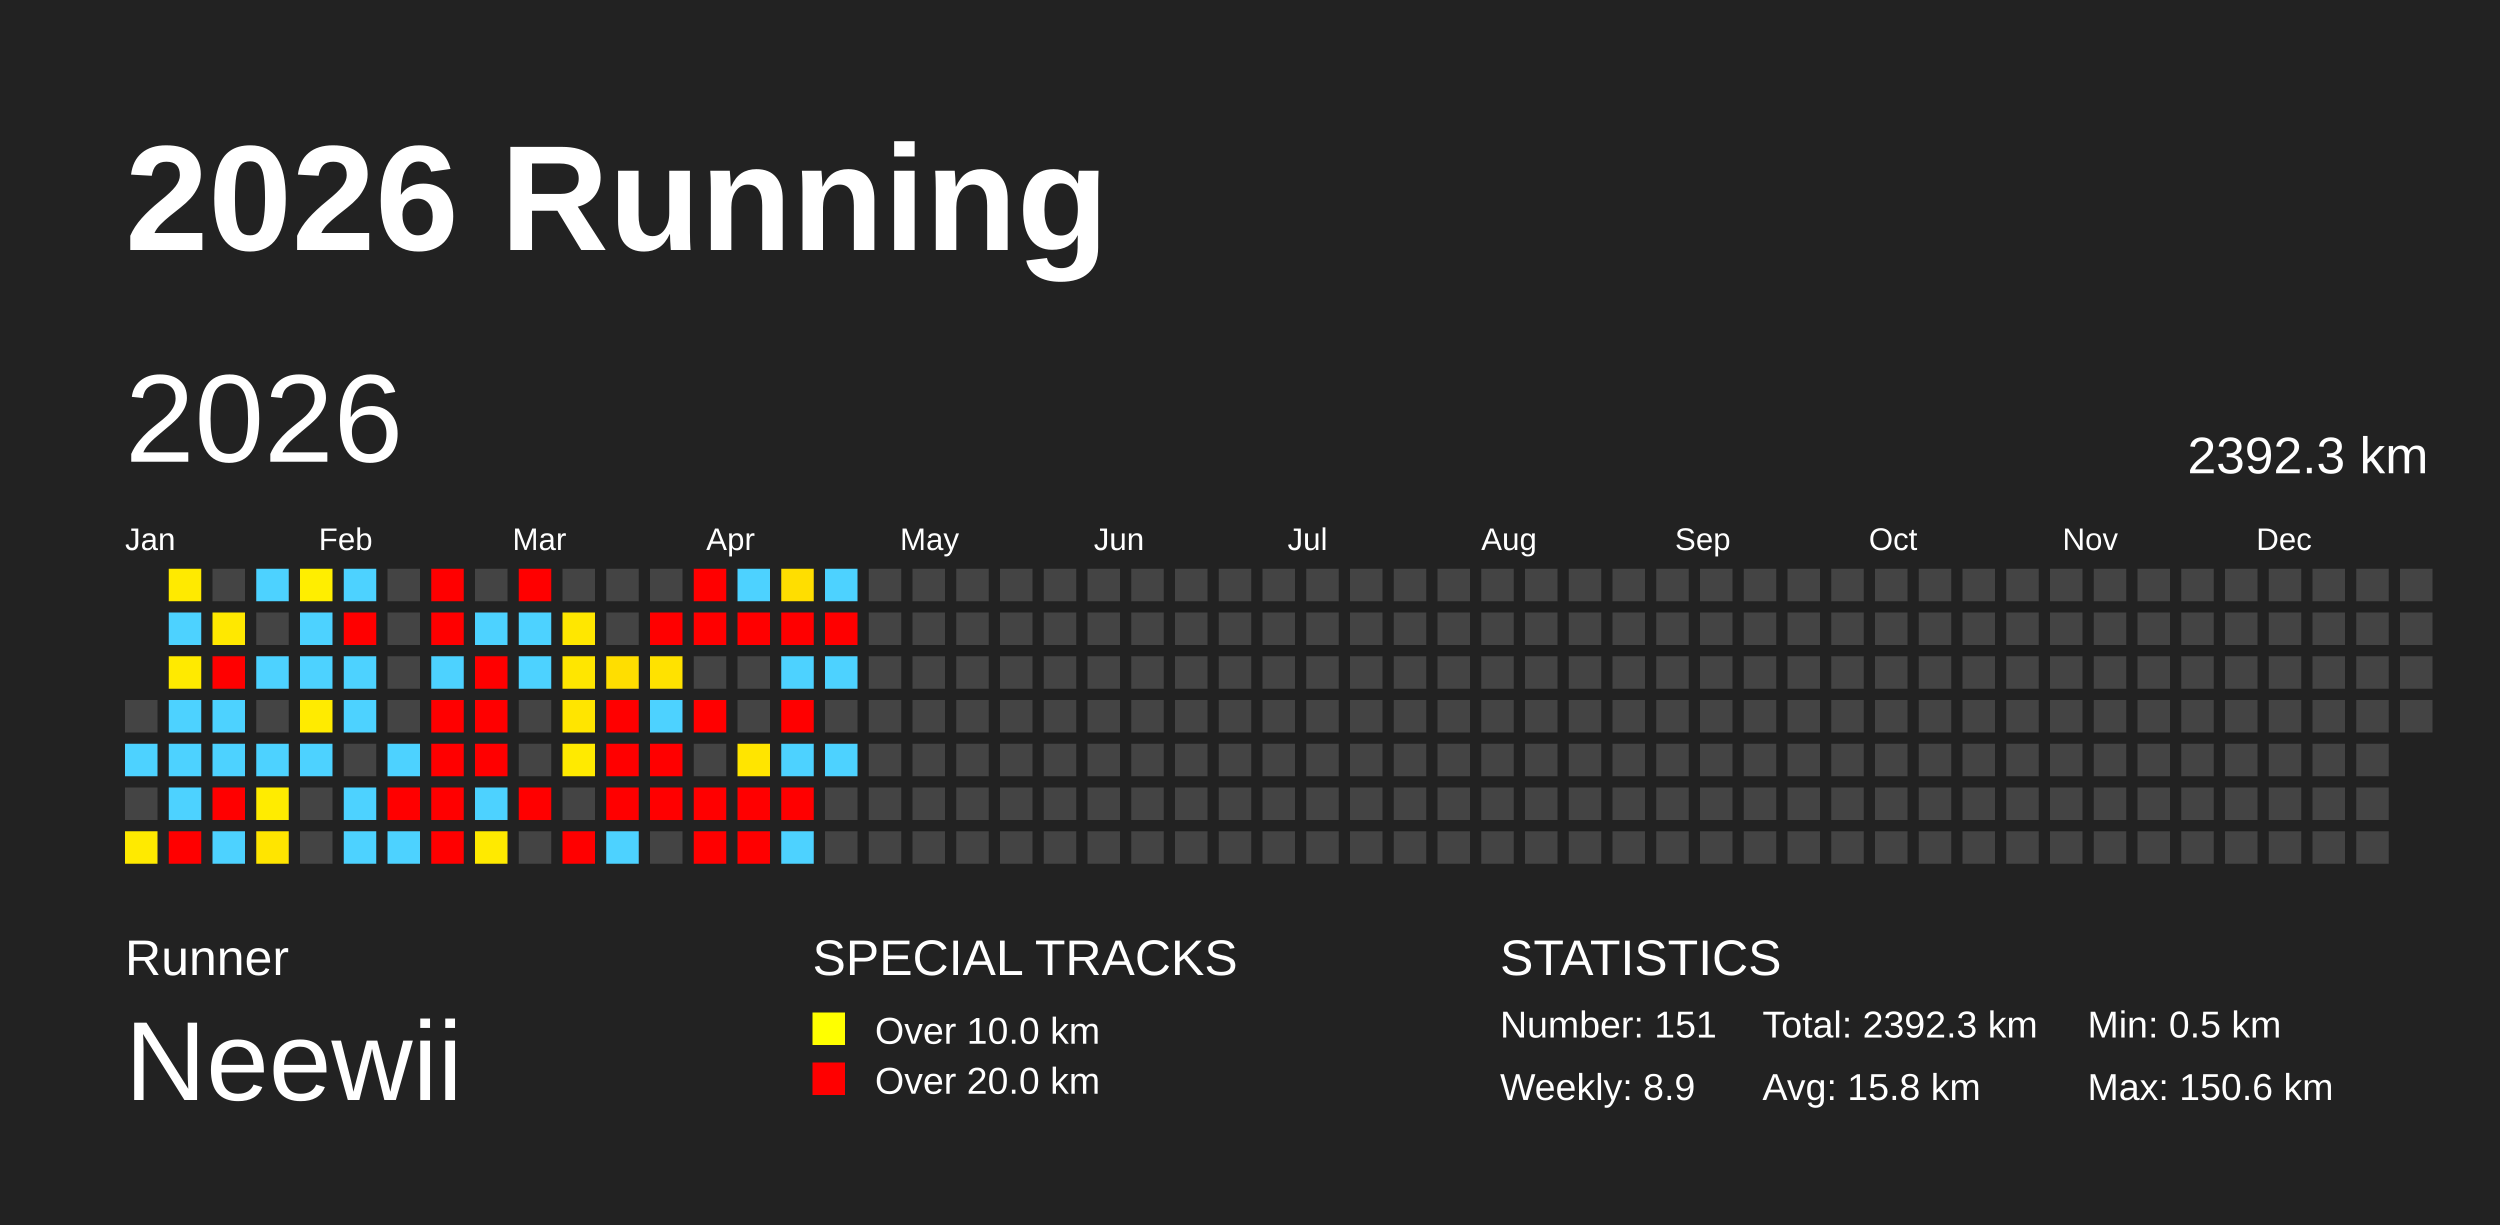
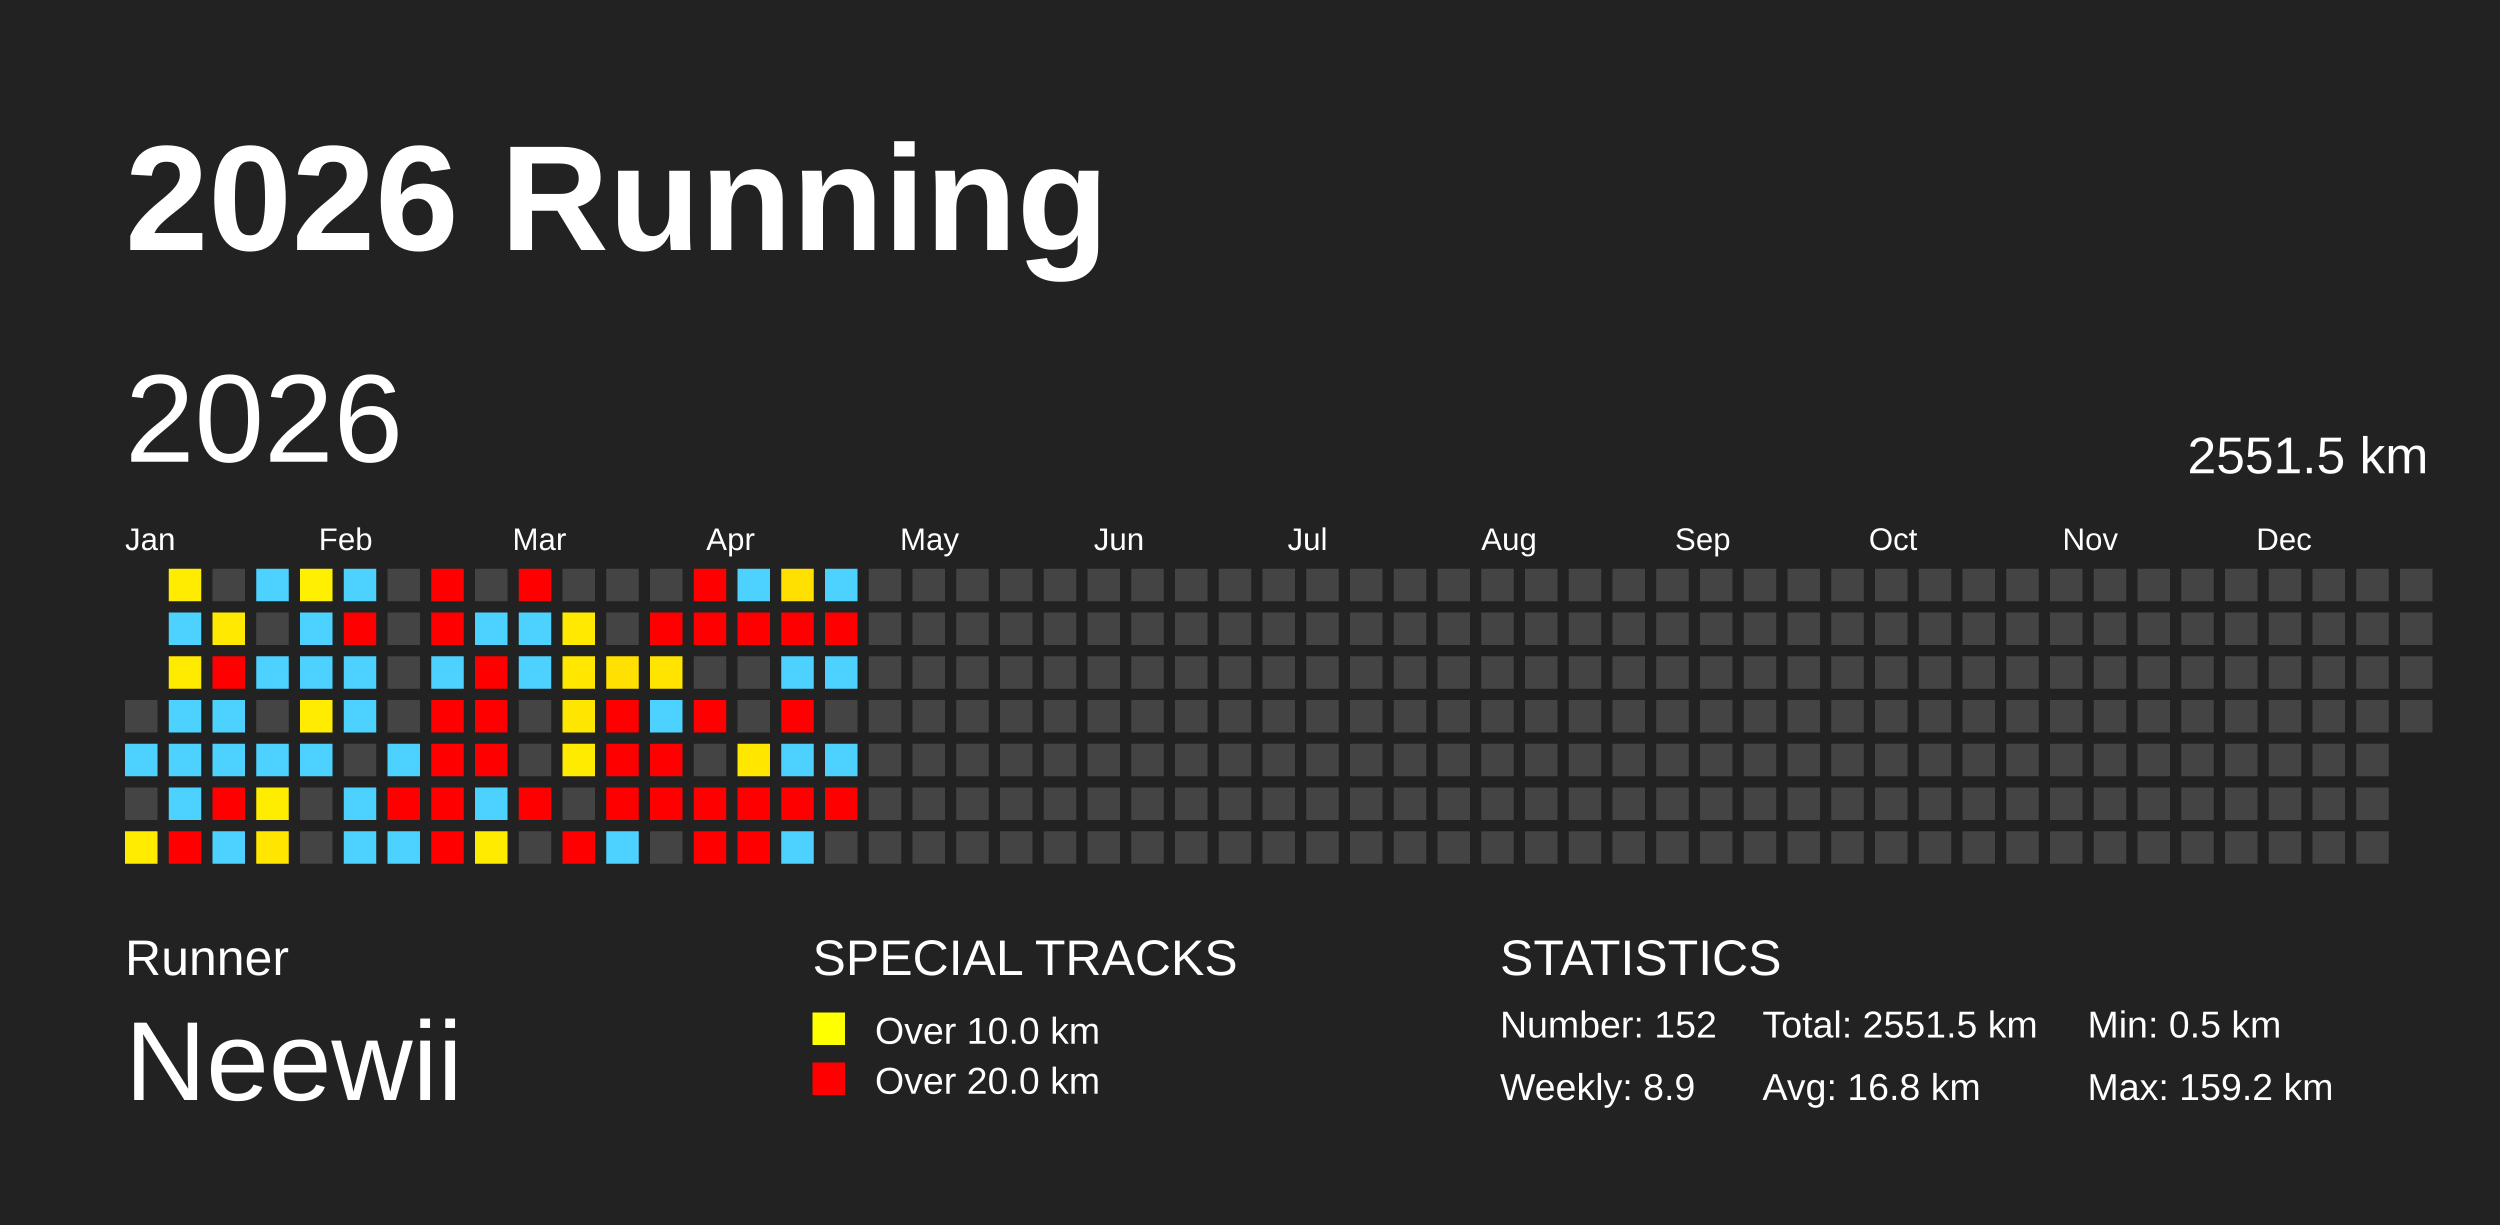
<svg xmlns="http://www.w3.org/2000/svg" baseProfile="full" height="98mm" version="1.1" viewBox="0,0,200,98" width="200mm">
  <defs />
  <rect fill="#222222" height="98" width="200" x="0" y="0" />
  <text fill="#FFFFFF" style="font-size:12px; font-family:Arial; font-weight:bold;" x="10" y="20">2026 Running</text>
  <text fill="#FFFFFF" style="font-size:4px; font-family:Arial" x="10" y="78">Runner</text>
  <text fill="#FFFFFF" style="font-size:9px; font-family:Arial" x="10" y="88">Neewii</text>
  <text fill="#FFFFFF" style="font-size:4px; font-family:Arial" x="65" y="78">SPECIAL TRACKS</text>
  <rect fill="yellow" height="2.6" width="2.6" x="65" y="81" />
  <text fill="#FFFFFF" style="font-size:3px; font-family:Arial" x="70" y="83.5">Over 10.0 km</text>
  <rect fill="red" height="2.6" width="2.6" x="65" y="85" />
  <text fill="#FFFFFF" style="font-size:3px; font-family:Arial" x="70" y="87.5">Over 20.0 km</text>
  <text fill="#FFFFFF" style="font-size:4px; font-family:Arial" x="120" y="78">STATISTICS</text>
-   <text fill="#FFFFFF" style="font-size:3px; font-family:Arial" x="120" y="83">Number: 151</text>
+   <text fill="#FFFFFF" style="font-size:3px; font-family:Arial" x="120" y="83">Number: 152</text>
  <text fill="#FFFFFF" style="font-size:3px; font-family:Arial" x="120" y="88">Weekly: 8.9</text>
-   <text fill="#FFFFFF" style="font-size:3px; font-family:Arial" x="141" y="83">Total: 2392.3 km</text>
-   <text fill="#FFFFFF" style="font-size:3px; font-family:Arial" x="141" y="88">Avg: 15.8 km</text>
+   <text fill="#FFFFFF" style="font-size:3px; font-family:Arial" x="141" y="83">Total: 2551.5 km</text>
+   <text fill="#FFFFFF" style="font-size:3px; font-family:Arial" x="141" y="88">Avg: 16.8 km</text>
  <text fill="#FFFFFF" style="font-size:3px; font-family:Arial" x="167" y="83">Min: 0.5 km</text>
-   <text fill="#FFFFFF" style="font-size:3px; font-family:Arial" x="167" y="88">Max: 150.6 km</text>
+   <text fill="#FFFFFF" style="font-size:3px; font-family:Arial" x="167" y="88">Max: 159.2 km</text>
  <text dominant-baseline="hanging" fill="#FFFFFF" style="font-size:10.0px; font-family:Arial;" x="10" y="30">2026</text>
-   <text dominant-baseline="hanging" fill="#FFFFFF" style="font-size:4.125px; font-family:Arial;" x="175" y="35">2392.3 km</text>
+   <text dominant-baseline="hanging" fill="#FFFFFF" style="font-size:4.125px; font-family:Arial;" x="175" y="35">2551.5 km</text>
  <text fill="#FFFFFF" style="font-size:2.5px; font-family:Arial" x="10.0" y="44">Jan</text>
  <text fill="#FFFFFF" style="font-size:2.5px; font-family:Arial" x="25.5" y="44">Feb</text>
  <text fill="#FFFFFF" style="font-size:2.5px; font-family:Arial" x="41.0" y="44">Mar</text>
  <text fill="#FFFFFF" style="font-size:2.5px; font-family:Arial" x="56.5" y="44">Apr</text>
  <text fill="#FFFFFF" style="font-size:2.5px; font-family:Arial" x="72.0" y="44">May</text>
  <text fill="#FFFFFF" style="font-size:2.5px; font-family:Arial" x="87.5" y="44">Jun</text>
  <text fill="#FFFFFF" style="font-size:2.5px; font-family:Arial" x="103.0" y="44">Jul</text>
  <text fill="#FFFFFF" style="font-size:2.5px; font-family:Arial" x="118.5" y="44">Aug</text>
  <text fill="#FFFFFF" style="font-size:2.5px; font-family:Arial" x="134.0" y="44">Sep</text>
  <text fill="#FFFFFF" style="font-size:2.5px; font-family:Arial" x="149.5" y="44">Oct</text>
  <text fill="#FFFFFF" style="font-size:2.5px; font-family:Arial" x="165.0" y="44">Nov</text>
  <text fill="#FFFFFF" style="font-size:2.5px; font-family:Arial" x="180.5" y="44">Dec</text>
  <rect fill="#444444" height="2.6" width="2.6" x="10.0" y="56.0" />
  <rect fill="#4dd2ff" height="2.6" width="2.6" x="10.0" y="59.5" />
  <rect fill="#444444" height="2.6" width="2.6" x="10.0" y="63.0" />
-   <rect fill="#ffea00" height="2.6" width="2.6" x="10.0" y="66.5" />
-   <rect fill="#ffea00" height="2.6" width="2.6" x="13.5" y="45.5" />
+   <rect fill="#ffec00" height="2.6" width="2.6" x="10.0" y="66.5" />
+   <rect fill="#ffec00" height="2.6" width="2.6" x="13.5" y="45.5" />
  <rect fill="#4dd2ff" height="2.6" width="2.6" x="13.5" y="49.0" />
-   <rect fill="#ffea00" height="2.6" width="2.6" x="13.5" y="52.5" />
+   <rect fill="#ffeb00" height="2.6" width="2.6" x="13.5" y="52.5" />
  <rect fill="#4dd2ff" height="2.6" width="2.6" x="13.5" y="56.0" />
  <rect fill="#4dd2ff" height="2.6" width="2.6" x="13.5" y="59.5" />
  <rect fill="#4dd2ff" height="2.6" width="2.6" x="13.5" y="63.0" />
  <rect fill="red" height="2.6" width="2.6" x="13.5" y="66.5" />
  <rect fill="#444444" height="2.6" width="2.6" x="17.0" y="45.5" />
-   <rect fill="#ffe800" height="2.6" width="2.6" x="17.0" y="49.0" />
+   <rect fill="#ffe900" height="2.6" width="2.6" x="17.0" y="49.0" />
  <rect fill="red" height="2.6" width="2.6" x="17.0" y="52.5" />
  <rect fill="#4dd2ff" height="2.6" width="2.6" x="17.0" y="56.0" />
  <rect fill="#4dd2ff" height="2.6" width="2.6" x="17.0" y="59.5" />
  <rect fill="red" height="2.6" width="2.6" x="17.0" y="63.0" />
  <rect fill="#4dd2ff" height="2.6" width="2.6" x="17.0" y="66.5" />
  <rect fill="#4dd2ff" height="2.6" width="2.6" x="20.5" y="45.5" />
  <rect fill="#444444" height="2.6" width="2.6" x="20.5" y="49.0" />
  <rect fill="#4dd2ff" height="2.6" width="2.6" x="20.5" y="52.5" />
  <rect fill="#444444" height="2.6" width="2.6" x="20.5" y="56.0" />
  <rect fill="#4dd2ff" height="2.6" width="2.6" x="20.5" y="59.5" />
-   <rect fill="#ffec00" height="2.6" width="2.6" x="20.5" y="63.0" />
-   <rect fill="#ffe500" height="2.6" width="2.6" x="20.5" y="66.5" />
-   <rect fill="#ffee00" height="2.6" width="2.6" x="24.0" y="45.5" />
+   <rect fill="#ffed00" height="2.6" width="2.6" x="20.5" y="63.0" />
+   <rect fill="#ffe600" height="2.6" width="2.6" x="20.5" y="66.5" />
+   <rect fill="#ffef00" height="2.6" width="2.6" x="24.0" y="45.5" />
  <rect fill="#4dd2ff" height="2.6" width="2.6" x="24.0" y="49.0" />
  <rect fill="#4dd2ff" height="2.6" width="2.6" x="24.0" y="52.5" />
-   <rect fill="#ffeb00" height="2.6" width="2.6" x="24.0" y="56.0" />
+   <rect fill="#ffec00" height="2.6" width="2.6" x="24.0" y="56.0" />
  <rect fill="#4dd2ff" height="2.6" width="2.6" x="24.0" y="59.5" />
  <rect fill="#444444" height="2.6" width="2.6" x="24.0" y="63.0" />
  <rect fill="#444444" height="2.6" width="2.6" x="24.0" y="66.5" />
  <rect fill="#4dd2ff" height="2.6" width="2.6" x="27.5" y="45.5" />
  <rect fill="red" height="2.6" width="2.6" x="27.5" y="49.0" />
  <rect fill="#4dd2ff" height="2.6" width="2.6" x="27.5" y="52.5" />
  <rect fill="#4dd2ff" height="2.6" width="2.6" x="27.5" y="56.0" />
  <rect fill="#444444" height="2.6" width="2.6" x="27.5" y="59.5" />
  <rect fill="#4dd2ff" height="2.6" width="2.6" x="27.5" y="63.0" />
  <rect fill="#4dd2ff" height="2.6" width="2.6" x="27.5" y="66.5" />
  <rect fill="#444444" height="2.6" width="2.6" x="31.0" y="45.5" />
  <rect fill="#444444" height="2.6" width="2.6" x="31.0" y="49.0" />
  <rect fill="#444444" height="2.6" width="2.6" x="31.0" y="52.5" />
  <rect fill="#444444" height="2.6" width="2.6" x="31.0" y="56.0" />
  <rect fill="#4dd2ff" height="2.6" width="2.6" x="31.0" y="59.5" />
  <rect fill="red" height="2.6" width="2.6" x="31.0" y="63.0" />
  <rect fill="#4dd2ff" height="2.6" width="2.6" x="31.0" y="66.5" />
  <rect fill="red" height="2.6" width="2.6" x="34.5" y="45.5" />
  <rect fill="red" height="2.6" width="2.6" x="34.5" y="49.0" />
  <rect fill="#4dd2ff" height="2.6" width="2.6" x="34.5" y="52.5" />
  <rect fill="red" height="2.6" width="2.6" x="34.5" y="56.0" />
  <rect fill="red" height="2.6" width="2.6" x="34.5" y="59.5" />
  <rect fill="red" height="2.6" width="2.6" x="34.5" y="63.0" />
  <rect fill="red" height="2.6" width="2.6" x="34.5" y="66.5" />
  <rect fill="#444444" height="2.6" width="2.6" x="38.0" y="45.5" />
  <rect fill="#4dd2ff" height="2.6" width="2.6" x="38.0" y="49.0" />
  <rect fill="red" height="2.6" width="2.6" x="38.0" y="52.5" />
  <rect fill="red" height="2.6" width="2.6" x="38.0" y="56.0" />
  <rect fill="red" height="2.6" width="2.6" x="38.0" y="59.5" />
  <rect fill="#4dd2ff" height="2.6" width="2.6" x="38.0" y="63.0" />
-   <rect fill="#ffea00" height="2.6" width="2.6" x="38.0" y="66.5" />
+   <rect fill="#ffeb00" height="2.6" width="2.6" x="38.0" y="66.5" />
  <rect fill="red" height="2.6" width="2.6" x="41.5" y="45.5" />
  <rect fill="#4dd2ff" height="2.6" width="2.6" x="41.5" y="49.0" />
  <rect fill="#4dd2ff" height="2.6" width="2.6" x="41.5" y="52.5" />
  <rect fill="#444444" height="2.6" width="2.6" x="41.5" y="56.0" />
  <rect fill="#444444" height="2.6" width="2.6" x="41.5" y="59.5" />
  <rect fill="red" height="2.6" width="2.6" x="41.5" y="63.0" />
  <rect fill="#444444" height="2.6" width="2.6" x="41.5" y="66.5" />
  <rect fill="#444444" height="2.6" width="2.6" x="45.0" y="45.5" />
-   <rect fill="#ffe700" height="2.6" width="2.6" x="45.0" y="49.0" />
-   <rect fill="#ffe600" height="2.6" width="2.6" x="45.0" y="52.5" />
-   <rect fill="#ffe500" height="2.6" width="2.6" x="45.0" y="56.0" />
-   <rect fill="#ffea00" height="2.6" width="2.6" x="45.0" y="59.5" />
+   <rect fill="#ffe900" height="2.6" width="2.6" x="45.0" y="49.0" />
+   <rect fill="#ffe700" height="2.6" width="2.6" x="45.0" y="52.5" />
+   <rect fill="#ffe600" height="2.6" width="2.6" x="45.0" y="56.0" />
+   <rect fill="#ffeb00" height="2.6" width="2.6" x="45.0" y="59.5" />
  <rect fill="#444444" height="2.6" width="2.6" x="45.0" y="63.0" />
  <rect fill="red" height="2.6" width="2.6" x="45.0" y="66.5" />
  <rect fill="#444444" height="2.6" width="2.6" x="48.5" y="45.5" />
  <rect fill="#444444" height="2.6" width="2.6" x="48.5" y="49.0" />
-   <rect fill="#ffde00" height="2.6" width="2.6" x="48.5" y="52.5" />
+   <rect fill="#ffe000" height="2.6" width="2.6" x="48.5" y="52.5" />
  <rect fill="red" height="2.6" width="2.6" x="48.5" y="56.0" />
  <rect fill="red" height="2.6" width="2.6" x="48.5" y="59.5" />
  <rect fill="red" height="2.6" width="2.6" x="48.5" y="63.0" />
  <rect fill="#4dd2ff" height="2.6" width="2.6" x="48.5" y="66.5" />
  <rect fill="#444444" height="2.6" width="2.6" x="52.0" y="45.5" />
  <rect fill="red" height="2.6" width="2.6" x="52.0" y="49.0" />
-   <rect fill="#ffe200" height="2.6" width="2.6" x="52.0" y="52.5" />
+   <rect fill="#ffe400" height="2.6" width="2.6" x="52.0" y="52.5" />
  <rect fill="#4dd2ff" height="2.6" width="2.6" x="52.0" y="56.0" />
  <rect fill="red" height="2.6" width="2.6" x="52.0" y="59.5" />
  <rect fill="red" height="2.6" width="2.6" x="52.0" y="63.0" />
  <rect fill="#444444" height="2.6" width="2.6" x="52.0" y="66.5" />
  <rect fill="red" height="2.6" width="2.6" x="55.5" y="45.5" />
  <rect fill="red" height="2.6" width="2.6" x="55.5" y="49.0" />
  <rect fill="#444444" height="2.6" width="2.6" x="55.5" y="52.5" />
  <rect fill="red" height="2.6" width="2.6" x="55.5" y="56.0" />
  <rect fill="#444444" height="2.6" width="2.6" x="55.5" y="59.5" />
  <rect fill="red" height="2.6" width="2.6" x="55.5" y="63.0" />
  <rect fill="red" height="2.6" width="2.6" x="55.5" y="66.5" />
  <rect fill="#4dd2ff" height="2.6" width="2.6" x="59.0" y="45.5" />
  <rect fill="red" height="2.6" width="2.6" x="59.0" y="49.0" />
  <rect fill="#444444" height="2.6" width="2.6" x="59.0" y="52.5" />
  <rect fill="#444444" height="2.6" width="2.6" x="59.0" y="56.0" />
-   <rect fill="#ffe500" height="2.6" width="2.6" x="59.0" y="59.5" />
+   <rect fill="#ffe700" height="2.6" width="2.6" x="59.0" y="59.5" />
  <rect fill="red" height="2.6" width="2.6" x="59.0" y="63.0" />
  <rect fill="red" height="2.6" width="2.6" x="59.0" y="66.5" />
-   <rect fill="#ffde00" height="2.6" width="2.6" x="62.5" y="45.5" />
+   <rect fill="#ffe000" height="2.6" width="2.6" x="62.5" y="45.5" />
  <rect fill="red" height="2.6" width="2.6" x="62.5" y="49.0" />
  <rect fill="#4dd2ff" height="2.6" width="2.6" x="62.5" y="52.5" />
  <rect fill="red" height="2.6" width="2.6" x="62.5" y="56.0" />
  <rect fill="#4dd2ff" height="2.6" width="2.6" x="62.5" y="59.5" />
  <rect fill="red" height="2.6" width="2.6" x="62.5" y="63.0" />
  <rect fill="#4dd2ff" height="2.6" width="2.6" x="62.5" y="66.5" />
  <rect fill="#4dd2ff" height="2.6" width="2.6" x="66.0" y="45.5" />
  <rect fill="red" height="2.6" width="2.6" x="66.0" y="49.0" />
  <rect fill="#4dd2ff" height="2.6" width="2.6" x="66.0" y="52.5" />
  <rect fill="#444444" height="2.6" width="2.6" x="66.0" y="56.0" />
  <rect fill="#4dd2ff" height="2.6" width="2.6" x="66.0" y="59.5" />
-   <rect fill="#444444" height="2.6" width="2.6" x="66.0" y="63.0" />
+   <rect fill="red" height="2.6" width="2.6" x="66.0" y="63.0" />
  <rect fill="#444444" height="2.6" width="2.6" x="66.0" y="66.5" />
  <rect fill="#444444" height="2.6" width="2.6" x="69.5" y="45.5" />
  <rect fill="#444444" height="2.6" width="2.6" x="69.5" y="49.0" />
  <rect fill="#444444" height="2.6" width="2.6" x="69.5" y="52.5" />
  <rect fill="#444444" height="2.6" width="2.6" x="69.5" y="56.0" />
  <rect fill="#444444" height="2.6" width="2.6" x="69.5" y="59.5" />
  <rect fill="#444444" height="2.6" width="2.6" x="69.5" y="63.0" />
  <rect fill="#444444" height="2.6" width="2.6" x="69.5" y="66.5" />
  <rect fill="#444444" height="2.6" width="2.6" x="73.0" y="45.5" />
  <rect fill="#444444" height="2.6" width="2.6" x="73.0" y="49.0" />
  <rect fill="#444444" height="2.6" width="2.6" x="73.0" y="52.5" />
  <rect fill="#444444" height="2.6" width="2.6" x="73.0" y="56.0" />
  <rect fill="#444444" height="2.6" width="2.6" x="73.0" y="59.5" />
  <rect fill="#444444" height="2.6" width="2.6" x="73.0" y="63.0" />
  <rect fill="#444444" height="2.6" width="2.6" x="73.0" y="66.5" />
  <rect fill="#444444" height="2.6" width="2.6" x="76.5" y="45.5" />
  <rect fill="#444444" height="2.6" width="2.6" x="76.5" y="49.0" />
  <rect fill="#444444" height="2.6" width="2.6" x="76.5" y="52.5" />
  <rect fill="#444444" height="2.6" width="2.6" x="76.5" y="56.0" />
  <rect fill="#444444" height="2.6" width="2.6" x="76.5" y="59.5" />
  <rect fill="#444444" height="2.6" width="2.6" x="76.5" y="63.0" />
  <rect fill="#444444" height="2.6" width="2.6" x="76.5" y="66.5" />
  <rect fill="#444444" height="2.6" width="2.6" x="80.0" y="45.5" />
  <rect fill="#444444" height="2.6" width="2.6" x="80.0" y="49.0" />
  <rect fill="#444444" height="2.6" width="2.6" x="80.0" y="52.5" />
  <rect fill="#444444" height="2.6" width="2.6" x="80.0" y="56.0" />
  <rect fill="#444444" height="2.6" width="2.6" x="80.0" y="59.5" />
  <rect fill="#444444" height="2.6" width="2.6" x="80.0" y="63.0" />
  <rect fill="#444444" height="2.6" width="2.6" x="80.0" y="66.5" />
  <rect fill="#444444" height="2.6" width="2.6" x="83.5" y="45.5" />
  <rect fill="#444444" height="2.6" width="2.6" x="83.5" y="49.0" />
  <rect fill="#444444" height="2.6" width="2.6" x="83.5" y="52.5" />
  <rect fill="#444444" height="2.6" width="2.6" x="83.5" y="56.0" />
  <rect fill="#444444" height="2.6" width="2.6" x="83.5" y="59.5" />
  <rect fill="#444444" height="2.6" width="2.6" x="83.5" y="63.0" />
  <rect fill="#444444" height="2.6" width="2.6" x="83.5" y="66.5" />
  <rect fill="#444444" height="2.6" width="2.6" x="87.0" y="45.5" />
  <rect fill="#444444" height="2.6" width="2.6" x="87.0" y="49.0" />
  <rect fill="#444444" height="2.6" width="2.6" x="87.0" y="52.5" />
  <rect fill="#444444" height="2.6" width="2.6" x="87.0" y="56.0" />
  <rect fill="#444444" height="2.6" width="2.6" x="87.0" y="59.5" />
  <rect fill="#444444" height="2.6" width="2.6" x="87.0" y="63.0" />
  <rect fill="#444444" height="2.6" width="2.6" x="87.0" y="66.5" />
  <rect fill="#444444" height="2.6" width="2.6" x="90.5" y="45.5" />
  <rect fill="#444444" height="2.6" width="2.6" x="90.5" y="49.0" />
  <rect fill="#444444" height="2.6" width="2.6" x="90.5" y="52.5" />
  <rect fill="#444444" height="2.6" width="2.6" x="90.5" y="56.0" />
  <rect fill="#444444" height="2.6" width="2.6" x="90.5" y="59.5" />
  <rect fill="#444444" height="2.6" width="2.6" x="90.5" y="63.0" />
  <rect fill="#444444" height="2.6" width="2.6" x="90.5" y="66.5" />
  <rect fill="#444444" height="2.6" width="2.6" x="94.0" y="45.5" />
  <rect fill="#444444" height="2.6" width="2.6" x="94.0" y="49.0" />
  <rect fill="#444444" height="2.6" width="2.6" x="94.0" y="52.5" />
  <rect fill="#444444" height="2.6" width="2.6" x="94.0" y="56.0" />
  <rect fill="#444444" height="2.6" width="2.6" x="94.0" y="59.5" />
  <rect fill="#444444" height="2.6" width="2.6" x="94.0" y="63.0" />
  <rect fill="#444444" height="2.6" width="2.6" x="94.0" y="66.5" />
  <rect fill="#444444" height="2.6" width="2.6" x="97.5" y="45.5" />
  <rect fill="#444444" height="2.6" width="2.6" x="97.5" y="49.0" />
  <rect fill="#444444" height="2.6" width="2.6" x="97.5" y="52.5" />
  <rect fill="#444444" height="2.6" width="2.6" x="97.5" y="56.0" />
  <rect fill="#444444" height="2.6" width="2.6" x="97.5" y="59.5" />
  <rect fill="#444444" height="2.6" width="2.6" x="97.5" y="63.0" />
  <rect fill="#444444" height="2.6" width="2.6" x="97.5" y="66.5" />
  <rect fill="#444444" height="2.6" width="2.6" x="101.0" y="45.5" />
  <rect fill="#444444" height="2.6" width="2.6" x="101.0" y="49.0" />
  <rect fill="#444444" height="2.6" width="2.6" x="101.0" y="52.5" />
  <rect fill="#444444" height="2.6" width="2.6" x="101.0" y="56.0" />
  <rect fill="#444444" height="2.6" width="2.6" x="101.0" y="59.5" />
  <rect fill="#444444" height="2.6" width="2.6" x="101.0" y="63.0" />
  <rect fill="#444444" height="2.6" width="2.6" x="101.0" y="66.5" />
  <rect fill="#444444" height="2.6" width="2.6" x="104.5" y="45.5" />
  <rect fill="#444444" height="2.6" width="2.6" x="104.5" y="49.0" />
  <rect fill="#444444" height="2.6" width="2.6" x="104.5" y="52.5" />
  <rect fill="#444444" height="2.6" width="2.6" x="104.5" y="56.0" />
  <rect fill="#444444" height="2.6" width="2.6" x="104.5" y="59.5" />
  <rect fill="#444444" height="2.6" width="2.6" x="104.5" y="63.0" />
  <rect fill="#444444" height="2.6" width="2.6" x="104.5" y="66.5" />
  <rect fill="#444444" height="2.6" width="2.6" x="108.0" y="45.5" />
  <rect fill="#444444" height="2.6" width="2.6" x="108.0" y="49.0" />
  <rect fill="#444444" height="2.6" width="2.6" x="108.0" y="52.5" />
  <rect fill="#444444" height="2.6" width="2.6" x="108.0" y="56.0" />
  <rect fill="#444444" height="2.6" width="2.6" x="108.0" y="59.5" />
  <rect fill="#444444" height="2.6" width="2.6" x="108.0" y="63.0" />
  <rect fill="#444444" height="2.6" width="2.6" x="108.0" y="66.5" />
  <rect fill="#444444" height="2.6" width="2.6" x="111.5" y="45.5" />
  <rect fill="#444444" height="2.6" width="2.6" x="111.5" y="49.0" />
  <rect fill="#444444" height="2.6" width="2.6" x="111.5" y="52.5" />
  <rect fill="#444444" height="2.6" width="2.6" x="111.5" y="56.0" />
  <rect fill="#444444" height="2.6" width="2.6" x="111.5" y="59.5" />
  <rect fill="#444444" height="2.6" width="2.6" x="111.5" y="63.0" />
  <rect fill="#444444" height="2.6" width="2.6" x="111.5" y="66.5" />
  <rect fill="#444444" height="2.6" width="2.6" x="115.0" y="45.5" />
  <rect fill="#444444" height="2.6" width="2.6" x="115.0" y="49.0" />
  <rect fill="#444444" height="2.6" width="2.6" x="115.0" y="52.5" />
  <rect fill="#444444" height="2.6" width="2.6" x="115.0" y="56.0" />
  <rect fill="#444444" height="2.6" width="2.6" x="115.0" y="59.5" />
  <rect fill="#444444" height="2.6" width="2.6" x="115.0" y="63.0" />
  <rect fill="#444444" height="2.6" width="2.6" x="115.0" y="66.5" />
  <rect fill="#444444" height="2.6" width="2.6" x="118.5" y="45.5" />
  <rect fill="#444444" height="2.6" width="2.6" x="118.5" y="49.0" />
  <rect fill="#444444" height="2.6" width="2.6" x="118.5" y="52.5" />
  <rect fill="#444444" height="2.6" width="2.6" x="118.5" y="56.0" />
  <rect fill="#444444" height="2.6" width="2.6" x="118.5" y="59.5" />
  <rect fill="#444444" height="2.6" width="2.6" x="118.5" y="63.0" />
  <rect fill="#444444" height="2.6" width="2.6" x="118.5" y="66.5" />
  <rect fill="#444444" height="2.6" width="2.6" x="122.0" y="45.5" />
  <rect fill="#444444" height="2.6" width="2.6" x="122.0" y="49.0" />
  <rect fill="#444444" height="2.6" width="2.6" x="122.0" y="52.5" />
  <rect fill="#444444" height="2.6" width="2.6" x="122.0" y="56.0" />
  <rect fill="#444444" height="2.6" width="2.6" x="122.0" y="59.5" />
  <rect fill="#444444" height="2.6" width="2.6" x="122.0" y="63.0" />
  <rect fill="#444444" height="2.6" width="2.6" x="122.0" y="66.5" />
  <rect fill="#444444" height="2.6" width="2.6" x="125.5" y="45.5" />
  <rect fill="#444444" height="2.6" width="2.6" x="125.5" y="49.0" />
  <rect fill="#444444" height="2.6" width="2.6" x="125.5" y="52.5" />
  <rect fill="#444444" height="2.6" width="2.6" x="125.5" y="56.0" />
  <rect fill="#444444" height="2.6" width="2.6" x="125.5" y="59.5" />
  <rect fill="#444444" height="2.6" width="2.6" x="125.5" y="63.0" />
  <rect fill="#444444" height="2.6" width="2.6" x="125.5" y="66.5" />
  <rect fill="#444444" height="2.6" width="2.6" x="129.0" y="45.5" />
  <rect fill="#444444" height="2.6" width="2.6" x="129.0" y="49.0" />
  <rect fill="#444444" height="2.6" width="2.6" x="129.0" y="52.5" />
  <rect fill="#444444" height="2.6" width="2.6" x="129.0" y="56.0" />
  <rect fill="#444444" height="2.6" width="2.6" x="129.0" y="59.5" />
  <rect fill="#444444" height="2.6" width="2.6" x="129.0" y="63.0" />
  <rect fill="#444444" height="2.6" width="2.6" x="129.0" y="66.5" />
  <rect fill="#444444" height="2.6" width="2.6" x="132.5" y="45.5" />
  <rect fill="#444444" height="2.6" width="2.6" x="132.5" y="49.0" />
  <rect fill="#444444" height="2.6" width="2.6" x="132.5" y="52.5" />
  <rect fill="#444444" height="2.6" width="2.6" x="132.5" y="56.0" />
  <rect fill="#444444" height="2.6" width="2.6" x="132.5" y="59.5" />
  <rect fill="#444444" height="2.6" width="2.6" x="132.5" y="63.0" />
  <rect fill="#444444" height="2.6" width="2.6" x="132.5" y="66.5" />
  <rect fill="#444444" height="2.6" width="2.6" x="136.0" y="45.5" />
  <rect fill="#444444" height="2.6" width="2.6" x="136.0" y="49.0" />
  <rect fill="#444444" height="2.6" width="2.6" x="136.0" y="52.5" />
  <rect fill="#444444" height="2.6" width="2.6" x="136.0" y="56.0" />
  <rect fill="#444444" height="2.6" width="2.6" x="136.0" y="59.5" />
  <rect fill="#444444" height="2.6" width="2.6" x="136.0" y="63.0" />
  <rect fill="#444444" height="2.6" width="2.6" x="136.0" y="66.5" />
  <rect fill="#444444" height="2.6" width="2.6" x="139.5" y="45.5" />
  <rect fill="#444444" height="2.6" width="2.6" x="139.5" y="49.0" />
  <rect fill="#444444" height="2.6" width="2.6" x="139.5" y="52.5" />
  <rect fill="#444444" height="2.6" width="2.6" x="139.5" y="56.0" />
  <rect fill="#444444" height="2.6" width="2.6" x="139.5" y="59.5" />
  <rect fill="#444444" height="2.6" width="2.6" x="139.5" y="63.0" />
  <rect fill="#444444" height="2.6" width="2.6" x="139.5" y="66.5" />
  <rect fill="#444444" height="2.6" width="2.6" x="143.0" y="45.5" />
  <rect fill="#444444" height="2.6" width="2.6" x="143.0" y="49.0" />
  <rect fill="#444444" height="2.6" width="2.6" x="143.0" y="52.5" />
  <rect fill="#444444" height="2.6" width="2.6" x="143.0" y="56.0" />
  <rect fill="#444444" height="2.6" width="2.6" x="143.0" y="59.5" />
  <rect fill="#444444" height="2.6" width="2.6" x="143.0" y="63.0" />
  <rect fill="#444444" height="2.6" width="2.6" x="143.0" y="66.5" />
  <rect fill="#444444" height="2.6" width="2.6" x="146.5" y="45.5" />
  <rect fill="#444444" height="2.6" width="2.6" x="146.5" y="49.0" />
  <rect fill="#444444" height="2.6" width="2.6" x="146.5" y="52.5" />
  <rect fill="#444444" height="2.6" width="2.6" x="146.5" y="56.0" />
  <rect fill="#444444" height="2.6" width="2.6" x="146.5" y="59.5" />
  <rect fill="#444444" height="2.6" width="2.6" x="146.5" y="63.0" />
  <rect fill="#444444" height="2.6" width="2.6" x="146.5" y="66.5" />
  <rect fill="#444444" height="2.6" width="2.6" x="150.0" y="45.5" />
  <rect fill="#444444" height="2.6" width="2.6" x="150.0" y="49.0" />
  <rect fill="#444444" height="2.6" width="2.6" x="150.0" y="52.5" />
  <rect fill="#444444" height="2.6" width="2.6" x="150.0" y="56.0" />
  <rect fill="#444444" height="2.6" width="2.6" x="150.0" y="59.5" />
  <rect fill="#444444" height="2.6" width="2.6" x="150.0" y="63.0" />
  <rect fill="#444444" height="2.6" width="2.6" x="150.0" y="66.5" />
  <rect fill="#444444" height="2.6" width="2.6" x="153.5" y="45.5" />
  <rect fill="#444444" height="2.6" width="2.6" x="153.5" y="49.0" />
  <rect fill="#444444" height="2.6" width="2.6" x="153.5" y="52.5" />
  <rect fill="#444444" height="2.6" width="2.6" x="153.5" y="56.0" />
  <rect fill="#444444" height="2.6" width="2.6" x="153.5" y="59.5" />
  <rect fill="#444444" height="2.6" width="2.6" x="153.5" y="63.0" />
  <rect fill="#444444" height="2.6" width="2.6" x="153.5" y="66.5" />
  <rect fill="#444444" height="2.6" width="2.6" x="157.0" y="45.5" />
  <rect fill="#444444" height="2.6" width="2.6" x="157.0" y="49.0" />
  <rect fill="#444444" height="2.6" width="2.6" x="157.0" y="52.5" />
  <rect fill="#444444" height="2.6" width="2.6" x="157.0" y="56.0" />
  <rect fill="#444444" height="2.6" width="2.6" x="157.0" y="59.5" />
  <rect fill="#444444" height="2.6" width="2.6" x="157.0" y="63.0" />
  <rect fill="#444444" height="2.6" width="2.6" x="157.0" y="66.5" />
  <rect fill="#444444" height="2.6" width="2.6" x="160.5" y="45.5" />
  <rect fill="#444444" height="2.6" width="2.6" x="160.5" y="49.0" />
  <rect fill="#444444" height="2.6" width="2.6" x="160.5" y="52.5" />
  <rect fill="#444444" height="2.6" width="2.6" x="160.5" y="56.0" />
  <rect fill="#444444" height="2.6" width="2.6" x="160.5" y="59.5" />
  <rect fill="#444444" height="2.6" width="2.6" x="160.5" y="63.0" />
  <rect fill="#444444" height="2.6" width="2.6" x="160.5" y="66.5" />
  <rect fill="#444444" height="2.6" width="2.6" x="164.0" y="45.5" />
  <rect fill="#444444" height="2.6" width="2.6" x="164.0" y="49.0" />
  <rect fill="#444444" height="2.6" width="2.6" x="164.0" y="52.5" />
  <rect fill="#444444" height="2.6" width="2.6" x="164.0" y="56.0" />
  <rect fill="#444444" height="2.6" width="2.6" x="164.0" y="59.5" />
  <rect fill="#444444" height="2.6" width="2.6" x="164.0" y="63.0" />
  <rect fill="#444444" height="2.6" width="2.6" x="164.0" y="66.5" />
  <rect fill="#444444" height="2.6" width="2.6" x="167.5" y="45.5" />
  <rect fill="#444444" height="2.6" width="2.6" x="167.5" y="49.0" />
  <rect fill="#444444" height="2.6" width="2.6" x="167.5" y="52.5" />
  <rect fill="#444444" height="2.6" width="2.6" x="167.5" y="56.0" />
  <rect fill="#444444" height="2.6" width="2.6" x="167.5" y="59.5" />
  <rect fill="#444444" height="2.6" width="2.6" x="167.5" y="63.0" />
  <rect fill="#444444" height="2.6" width="2.6" x="167.5" y="66.5" />
  <rect fill="#444444" height="2.6" width="2.6" x="171.0" y="45.5" />
  <rect fill="#444444" height="2.6" width="2.6" x="171.0" y="49.0" />
  <rect fill="#444444" height="2.6" width="2.6" x="171.0" y="52.5" />
  <rect fill="#444444" height="2.6" width="2.6" x="171.0" y="56.0" />
  <rect fill="#444444" height="2.6" width="2.6" x="171.0" y="59.5" />
  <rect fill="#444444" height="2.6" width="2.6" x="171.0" y="63.0" />
  <rect fill="#444444" height="2.6" width="2.6" x="171.0" y="66.5" />
  <rect fill="#444444" height="2.6" width="2.6" x="174.5" y="45.5" />
  <rect fill="#444444" height="2.6" width="2.6" x="174.5" y="49.0" />
  <rect fill="#444444" height="2.6" width="2.6" x="174.5" y="52.5" />
  <rect fill="#444444" height="2.6" width="2.6" x="174.5" y="56.0" />
  <rect fill="#444444" height="2.6" width="2.6" x="174.5" y="59.5" />
  <rect fill="#444444" height="2.6" width="2.6" x="174.5" y="63.0" />
  <rect fill="#444444" height="2.6" width="2.6" x="174.5" y="66.5" />
  <rect fill="#444444" height="2.6" width="2.6" x="178.0" y="45.5" />
  <rect fill="#444444" height="2.6" width="2.6" x="178.0" y="49.0" />
  <rect fill="#444444" height="2.6" width="2.6" x="178.0" y="52.5" />
  <rect fill="#444444" height="2.6" width="2.6" x="178.0" y="56.0" />
  <rect fill="#444444" height="2.6" width="2.6" x="178.0" y="59.5" />
  <rect fill="#444444" height="2.6" width="2.6" x="178.0" y="63.0" />
  <rect fill="#444444" height="2.6" width="2.6" x="178.0" y="66.5" />
  <rect fill="#444444" height="2.6" width="2.6" x="181.5" y="45.5" />
  <rect fill="#444444" height="2.6" width="2.6" x="181.5" y="49.0" />
  <rect fill="#444444" height="2.6" width="2.6" x="181.5" y="52.5" />
  <rect fill="#444444" height="2.6" width="2.6" x="181.5" y="56.0" />
  <rect fill="#444444" height="2.6" width="2.6" x="181.5" y="59.5" />
  <rect fill="#444444" height="2.6" width="2.6" x="181.5" y="63.0" />
  <rect fill="#444444" height="2.6" width="2.6" x="181.5" y="66.5" />
  <rect fill="#444444" height="2.6" width="2.6" x="185.0" y="45.5" />
  <rect fill="#444444" height="2.6" width="2.6" x="185.0" y="49.0" />
  <rect fill="#444444" height="2.6" width="2.6" x="185.0" y="52.5" />
  <rect fill="#444444" height="2.6" width="2.6" x="185.0" y="56.0" />
  <rect fill="#444444" height="2.6" width="2.6" x="185.0" y="59.5" />
  <rect fill="#444444" height="2.6" width="2.6" x="185.0" y="63.0" />
  <rect fill="#444444" height="2.6" width="2.6" x="185.0" y="66.5" />
  <rect fill="#444444" height="2.6" width="2.6" x="188.5" y="45.5" />
  <rect fill="#444444" height="2.6" width="2.6" x="188.5" y="49.0" />
  <rect fill="#444444" height="2.6" width="2.6" x="188.5" y="52.5" />
  <rect fill="#444444" height="2.6" width="2.6" x="188.5" y="56.0" />
  <rect fill="#444444" height="2.6" width="2.6" x="188.5" y="59.5" />
  <rect fill="#444444" height="2.6" width="2.6" x="188.5" y="63.0" />
  <rect fill="#444444" height="2.6" width="2.6" x="188.5" y="66.5" />
  <rect fill="#444444" height="2.6" width="2.6" x="192.0" y="45.5" />
  <rect fill="#444444" height="2.6" width="2.6" x="192.0" y="49.0" />
  <rect fill="#444444" height="2.6" width="2.6" x="192.0" y="52.5" />
  <rect fill="#444444" height="2.6" width="2.6" x="192.0" y="56.0" />
</svg>
